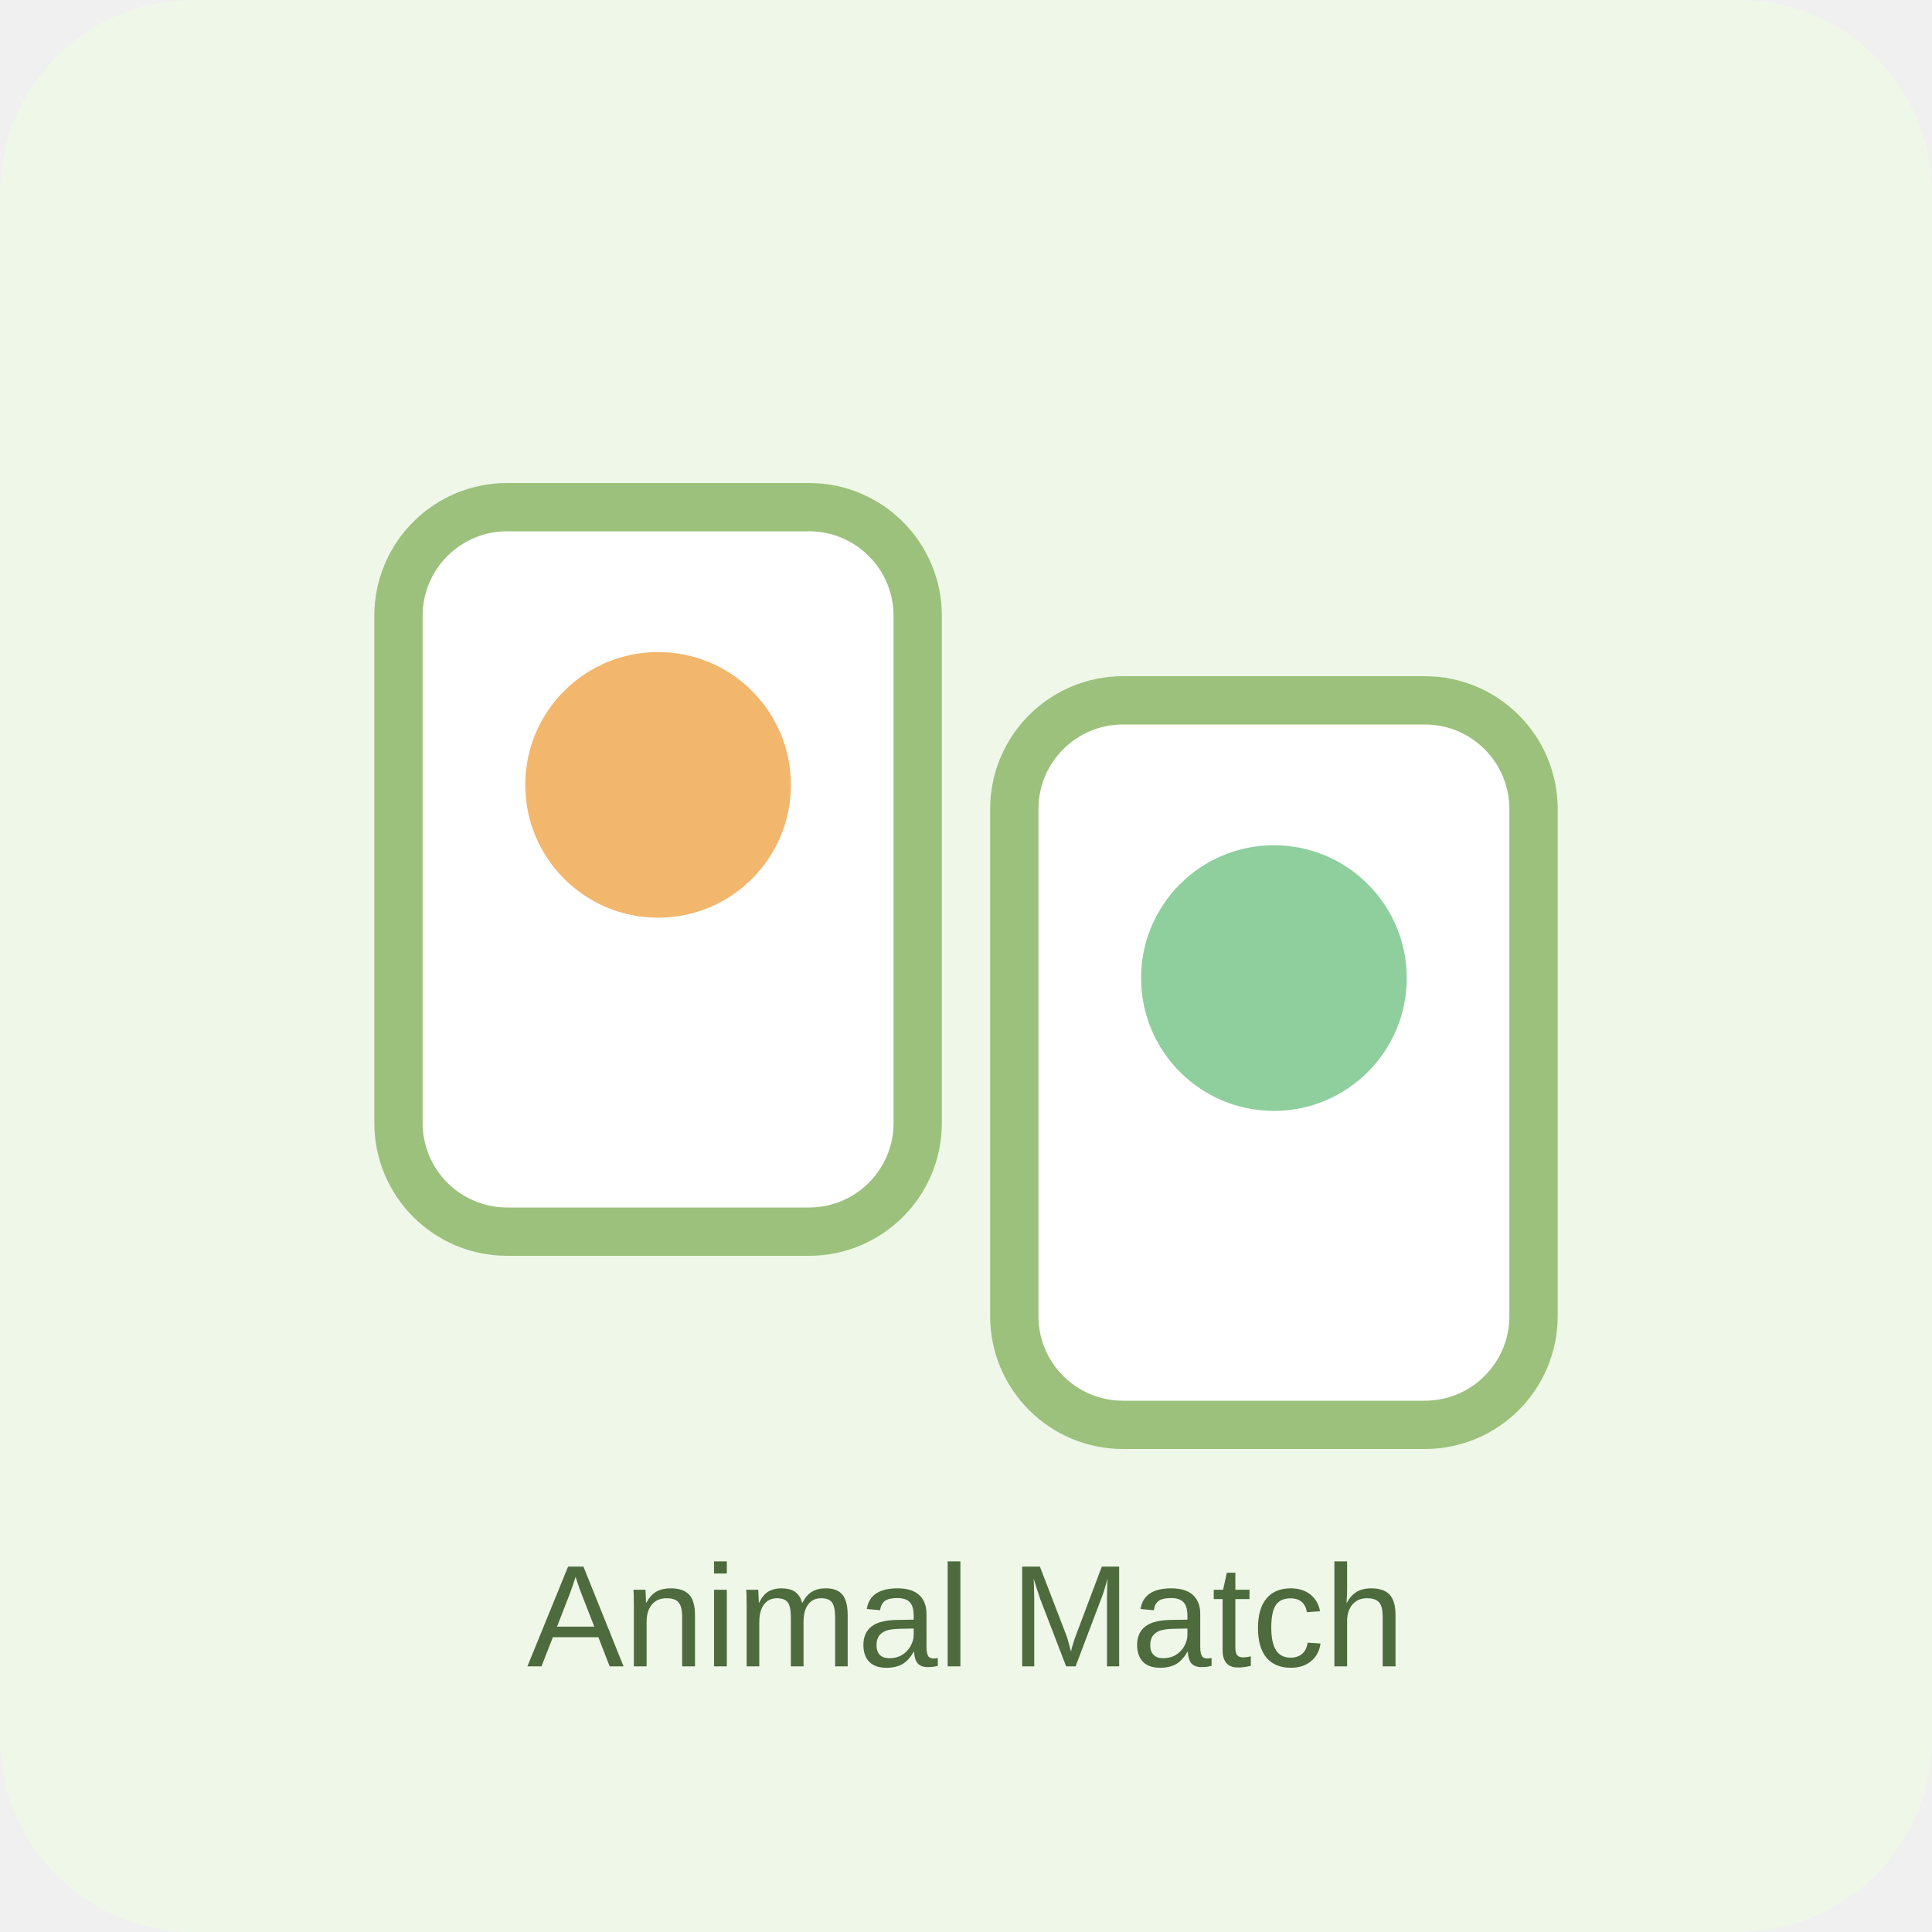
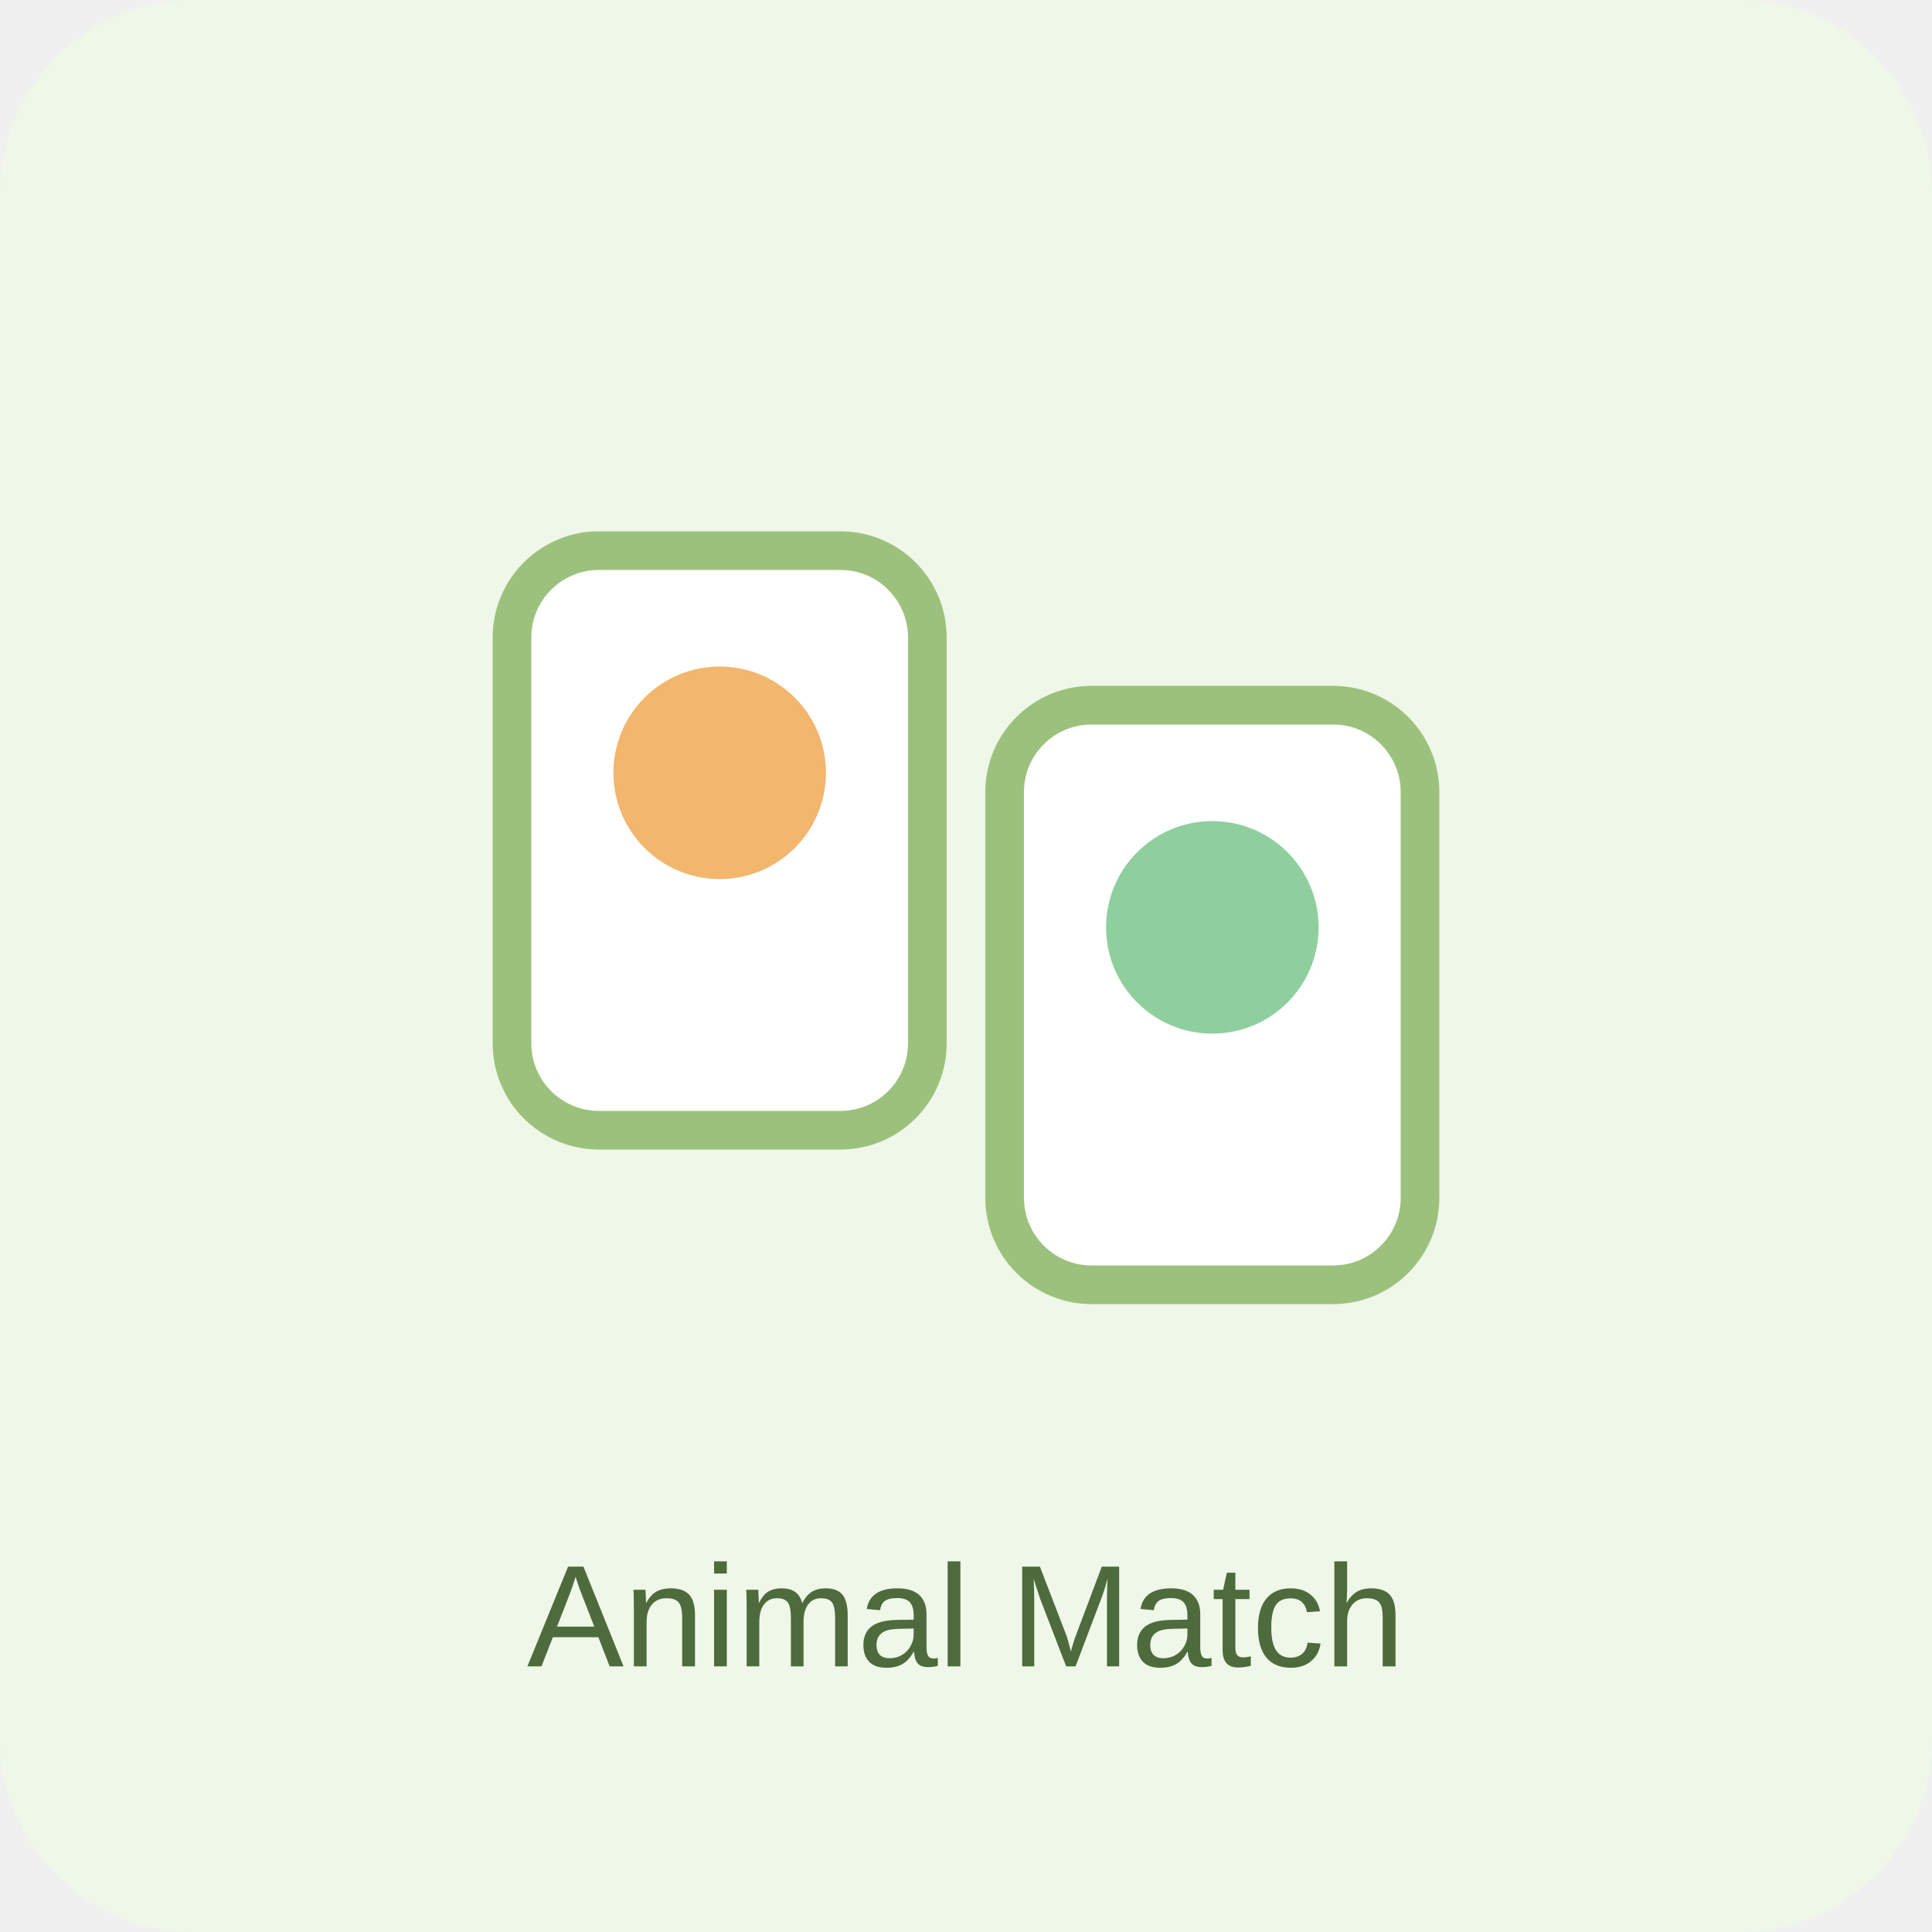
<svg xmlns="http://www.w3.org/2000/svg" viewBox="0 0 320 320">
  <rect width="320" height="320" rx="32" fill="#eef7e8" />
-   <rect x="66" y="84" width="86" height="120" rx="18" fill="#ffffff" stroke="#9cc17c" stroke-width="8" />
-   <rect x="168" y="116" width="86" height="120" rx="18" fill="#ffffff" stroke="#9cc17c" stroke-width="8" />
-   <circle cx="109" cy="130" r="22" fill="#f2b66d" />
-   <circle cx="211" cy="162" r="22" fill="#8ecf9d" />
+   <g transform="translate(32 24) scale(0.8)">
+     <rect x="66" y="84" width="86" height="120" rx="18" fill="#ffffff" stroke="#9cc17c" stroke-width="8" />
+     <rect x="168" y="116" width="86" height="120" rx="18" fill="#ffffff" stroke="#9cc17c" stroke-width="8" />
+     <circle cx="109" cy="130" r="22" fill="#f2b66d" />
+     <circle cx="211" cy="162" r="22" fill="#8ecf9d" />
+   </g>
  <text x="160" y="276" text-anchor="middle" font-size="24" font-family="Arial, sans-serif" fill="#4d6b3c">Animal Match</text>
</svg>
